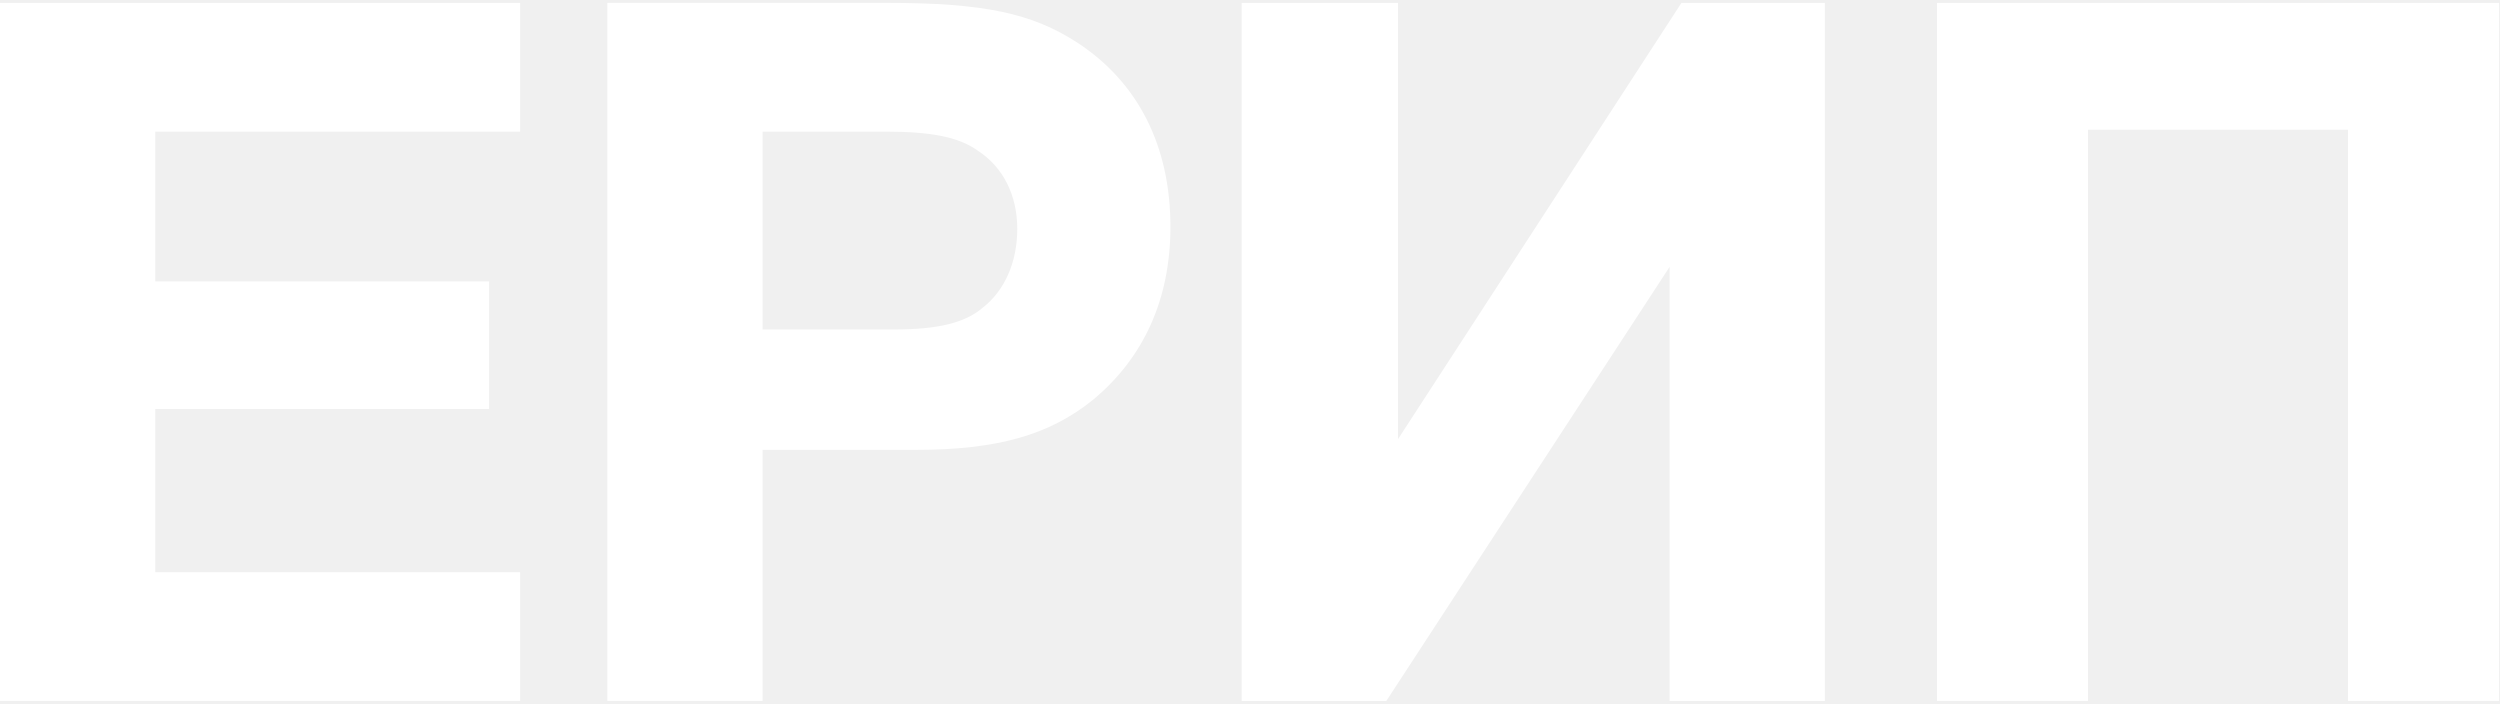
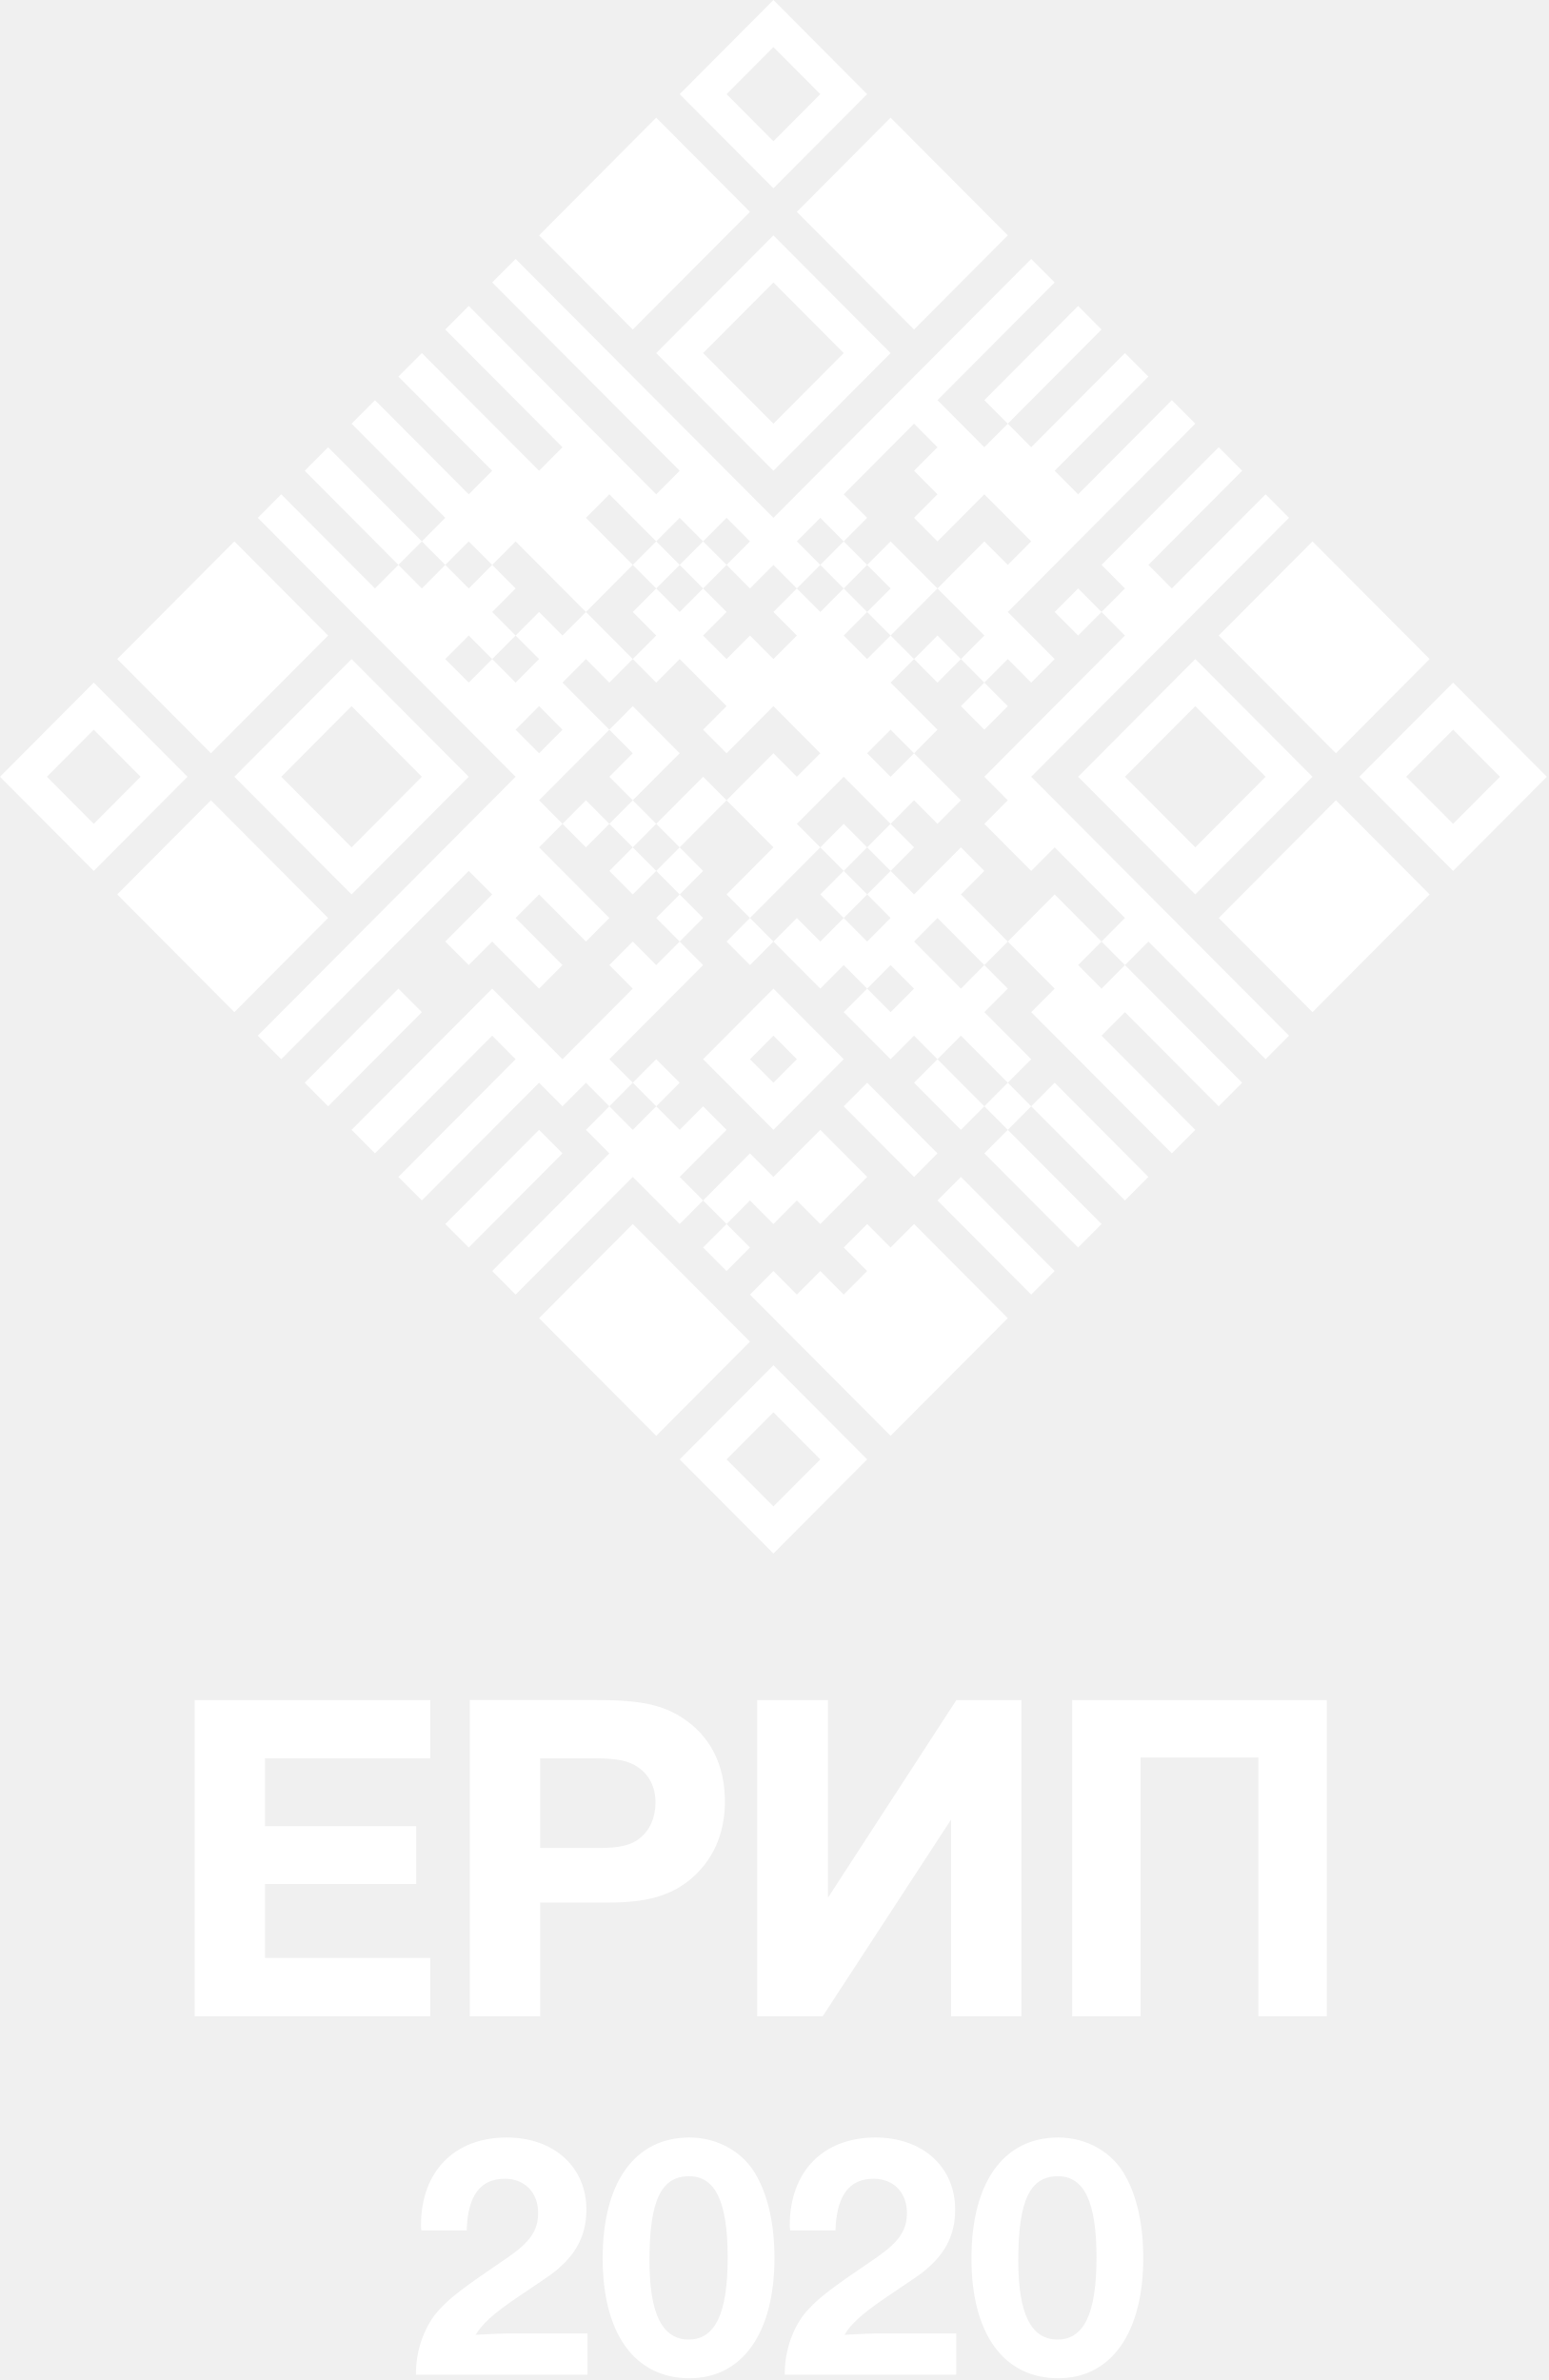
- <svg xmlns="http://www.w3.org/2000/svg" width="128" height="36" viewBox="0 0 128 36" fill="none">
-   <path fill-rule="evenodd" clip-rule="evenodd" d="M0 0.149V35.889H26.63V29.297H7.949V20.941H25.04V14.407H7.949V6.742H26.63V0.149H0Z" fill="white" />
-   <path fill-rule="evenodd" clip-rule="evenodd" d="M46.876 23.033H39.045V35.887H31.096V0.147H45.398C50.388 0.147 52.855 0.686 55.157 2.182C58.283 4.223 59.926 7.488 59.926 11.616C59.926 15.315 58.556 18.313 55.976 20.458C53.733 22.279 51.046 23.033 46.876 23.033ZM45.345 6.74H39.045V16.869H45.784C47.973 16.869 49.403 16.545 50.328 15.744C51.426 14.886 52.084 13.437 52.084 11.72C52.084 10.01 51.372 8.56 50.055 7.708C49.071 7.007 47.647 6.74 45.345 6.74Z" fill="white" />
-   <path fill-rule="evenodd" clip-rule="evenodd" d="M85.483 13.665V35.89H93.433V0.15H86.088L71.578 22.484V0.15H63.575V35.89H70.979L85.483 13.665Z" fill="white" />
-   <path fill-rule="evenodd" clip-rule="evenodd" d="M99.176 0.149V35.889H106.905V6.643H120.217V35.889H127.953V0.149H99.176Z" fill="white" />
+ <svg xmlns="http://www.w3.org/2000/svg" width="175" height="269" viewBox="0 0 175 269" fill="none">
+   <path fill-rule="evenodd" clip-rule="evenodd" d="M63.205 256.314C62.596 256.883 62.596 256.883 58.197 259.843C55.732 261.543 54.521 262.639 53.755 263.892C55.816 263.771 56.823 263.735 58.275 263.735H66.393V268.396H47.011C46.969 265.557 48.066 262.681 49.718 260.974C51.049 259.558 52.225 258.662 57.347 255.176C59.933 253.396 60.819 252.095 60.819 250.109C60.819 247.797 59.288 246.253 57.064 246.253C54.28 246.253 52.863 248.16 52.743 252.095H47.62C47.578 251.852 47.578 251.568 47.578 251.526C47.578 245.448 51.333 241.592 57.269 241.592C62.596 241.592 66.273 244.916 66.273 249.746C66.273 252.379 65.302 254.486 63.205 256.314ZM77.922 268.801C83.895 268.801 87.529 263.692 87.529 255.218C87.529 251.526 86.848 248.324 85.51 245.933C84.057 243.257 81.153 241.592 77.922 241.592C71.745 241.592 68.111 246.659 68.111 255.26C68.111 263.771 71.745 268.801 77.922 268.801ZM73.402 255.502C73.402 248.771 74.692 245.969 77.88 245.969C80.869 245.969 82.243 248.893 82.243 255.176C82.243 261.465 80.827 264.425 77.844 264.425C74.855 264.425 73.402 261.543 73.402 255.502ZM104.657 256.524C104.194 256.938 103.675 257.288 99.877 259.843C97.419 261.543 96.201 262.639 95.436 263.892C97.497 263.771 98.503 263.735 99.956 263.735H108.074V268.396H88.692C88.65 265.557 89.747 262.681 91.398 260.974C92.73 259.558 93.905 258.662 99.034 255.176C101.613 253.396 102.499 252.095 102.499 250.109C102.499 247.797 100.968 246.253 98.744 246.253C95.96 246.253 94.55 248.16 94.423 252.095H89.301C89.258 251.852 89.258 251.568 89.258 251.526C89.258 245.448 93.013 241.592 98.949 241.592C104.277 241.592 107.953 244.916 107.953 249.746C107.953 252.379 106.983 254.486 104.886 256.314C104.802 256.391 104.73 256.459 104.657 256.524ZM129.209 255.218C129.209 263.692 125.575 268.801 119.603 268.801C113.425 268.801 109.791 263.771 109.791 255.26C109.791 246.659 113.425 241.592 119.603 241.592C122.833 241.592 125.738 243.257 127.19 245.933C128.528 248.324 129.209 251.526 129.209 255.218ZM119.561 245.969C116.372 245.969 115.083 248.771 115.083 255.502C115.083 261.543 116.535 264.425 119.524 264.425C122.514 264.425 123.924 261.465 123.924 255.176C123.924 248.893 122.55 245.969 119.561 245.969Z" fill="white" />
+   <path fill-rule="evenodd" clip-rule="evenodd" d="M84.76 119.718L87.412 122.375L90.058 119.718L87.412 117.055L84.76 119.718ZM87.412 111.74L95.355 119.718L87.412 127.702L79.463 119.718L87.412 111.74ZM119.197 69.169L121.848 71.832L124.494 69.169L121.848 66.511L119.197 69.169ZM137.735 103.756L148.336 114.398L161.576 101.093L150.981 90.451L137.735 103.756ZM145.684 58.527L143.038 55.87L132.437 66.511L129.791 63.848L140.386 53.207L137.735 50.549L124.494 63.848L127.14 66.511L124.494 69.169L127.14 71.832L111.247 87.794L113.899 90.451L111.247 93.115L116.545 98.436L119.197 95.772L127.14 103.756L124.494 106.42L127.14 109.077L129.791 106.42L143.038 119.718L145.684 117.055L116.545 87.794L145.684 58.527ZM74.165 61.191L71.514 63.848L74.165 66.511L76.817 63.848L74.165 61.191ZM169.525 87.794L164.228 82.474L158.924 87.794L164.228 93.115L169.525 87.794ZM174.823 87.794L164.228 98.436L153.627 87.794L164.228 77.153L174.823 87.794ZM63.571 93.115L66.222 95.772L68.868 93.115L66.222 90.451L63.571 93.115ZM63.571 82.474L60.925 79.81L58.273 82.474L60.925 85.137L63.571 82.474ZM60.925 90.451L63.571 93.115L60.925 95.772L68.868 103.756L66.222 106.42L60.925 101.093L58.273 103.756L63.571 109.077L60.925 111.74L55.627 106.42L52.976 109.077L50.324 106.42L55.627 101.093L52.976 98.436L31.786 119.718L29.134 117.055L58.273 87.794L29.134 58.527L31.786 55.87L42.381 66.511L45.026 63.848L47.678 66.511L50.324 63.848L52.976 66.511L55.627 63.848L58.273 66.511L55.627 69.169L58.273 71.832L55.627 74.489L52.976 71.832L50.324 74.489L52.976 77.153L55.627 74.489L58.273 77.153L60.925 74.489L58.273 71.832L60.925 69.169L63.571 71.832L66.222 69.169L71.514 74.489L68.868 77.153L66.222 74.489L63.571 77.153L68.868 82.474L60.925 90.451ZM90.058 93.115L95.355 87.794L100.653 93.115L103.304 90.451L105.95 93.115L108.602 90.451L103.304 85.137L100.653 87.794L98.001 85.137L100.653 82.474L103.304 85.137L105.95 82.474L100.653 77.153L103.304 74.489L100.653 71.832L98.001 74.489L95.355 71.832L98.001 69.169L95.355 66.511L92.709 69.169L90.058 66.511L87.412 69.169L90.058 71.832L87.412 74.489L84.76 71.832L82.115 74.489L79.463 71.832L82.115 69.169L79.463 66.511L76.817 69.169L74.165 66.511L71.514 69.169L74.165 71.832L71.514 74.489L74.165 77.153L76.817 74.489L82.115 79.81L79.463 82.474L82.115 85.137L87.412 79.81L92.709 85.137L90.058 87.794L87.412 85.137L82.115 90.451L87.412 95.772L82.115 101.093L84.76 103.756L92.709 95.772L90.058 93.115ZM74.165 93.115L76.817 95.772L82.115 90.451L79.463 87.794L74.165 93.115ZM71.514 90.451L68.868 93.115L71.514 95.772L74.165 93.115L71.514 90.451ZM121.848 109.077L124.494 106.42L119.197 101.093L113.899 106.42L119.197 111.74L116.545 114.398L121.848 119.718L132.437 130.36L135.089 127.702L124.494 117.055L127.14 114.398L137.735 125.039L140.386 122.375L127.14 109.077L124.494 111.74L121.848 109.077ZM111.247 98.436L108.602 95.772L103.304 101.093L100.653 98.436L98.007 101.093L100.653 103.756L98.001 106.42L95.355 103.756L92.709 106.42L90.058 103.756L87.412 106.42L92.709 111.74L95.355 109.077L98.001 111.74L100.653 109.077L103.304 111.74L100.653 114.398L98.001 111.74L95.355 114.398L100.653 119.718L103.304 117.055L105.95 119.718L108.602 117.055L113.899 122.375L116.545 119.718L111.247 114.398L113.899 111.74L111.247 109.077L108.602 111.74L103.304 106.42L105.95 103.756L111.247 109.077L113.899 106.42L108.602 101.093L111.247 98.436ZM79.463 61.191L76.817 63.848L79.463 66.511L82.115 63.848L79.463 61.191ZM95.355 61.191L92.709 63.848L95.355 66.511L98.001 63.848L95.355 61.191ZM103.304 74.489L105.95 77.153L108.602 74.489L105.95 71.832L103.304 74.489ZM52.976 61.191L55.627 63.848L58.273 61.191L66.222 69.169L71.514 63.848L66.222 58.527L68.868 55.87L74.165 61.191L76.817 58.527L79.463 61.191L82.115 58.527L84.76 61.191L82.115 63.848L84.76 66.511L87.412 63.848L90.058 66.511L92.709 63.848L90.058 61.191L92.709 58.527L95.355 61.191L98.001 58.527L95.355 55.87L103.304 47.886L105.95 50.549L103.304 53.207L105.95 55.87L103.304 58.527L105.95 61.191L111.247 55.87L116.545 61.191L113.899 63.848L111.247 61.191L105.95 66.511L111.247 71.832L108.602 74.489L111.247 77.153L113.899 74.489L116.545 77.153L119.197 74.489L113.899 69.169L135.089 47.886L132.437 45.229L121.848 55.87L119.197 53.207L129.791 42.565L127.14 39.908L116.545 50.549L113.899 47.886L111.247 50.549L105.95 45.229L119.197 31.924L116.545 29.267L105.95 39.908L87.412 58.527L58.273 29.267L55.627 31.924L76.817 53.207L74.165 55.87L52.976 34.581L50.324 37.245L63.571 50.549L60.925 53.207L47.678 39.908L45.026 42.565L55.627 53.207L52.976 55.87L42.381 45.229L39.735 47.886L50.324 58.527L47.678 61.191L50.324 63.848L52.976 61.191ZM100.653 61.191L98.001 63.848L100.653 66.511L98.001 69.169L100.653 71.832L105.95 66.511L100.653 61.191ZM95.355 93.115L92.709 95.772L95.355 98.436L98.001 95.772L95.355 93.115ZM60.925 127.702L50.324 138.344L52.976 141.001L63.571 130.36L60.925 127.702ZM31.786 87.794L39.735 95.772L47.678 87.794L39.735 79.81L31.786 87.794ZM39.735 74.489L52.976 87.794L39.735 101.093L26.488 87.794L39.735 74.489ZM45.026 111.74L34.438 122.375L37.083 125.039L47.678 114.398L45.026 111.74ZM71.514 138.344L60.925 148.985L74.165 162.284L84.76 151.642L71.514 138.344ZM129.791 133.023L119.197 122.375L116.545 125.039L127.14 135.68L129.791 133.023ZM105.95 135.68L116.545 146.322L119.197 143.658L108.602 133.023L105.95 135.68ZM105.95 130.36L98.007 122.375L95.355 125.039L103.304 133.023L105.95 130.36ZM100.653 141.001L98.007 138.344L95.355 141.001L98.007 143.658L95.355 146.322L92.709 143.658L90.058 146.322L87.412 143.658L84.76 146.322L100.653 162.284L113.899 148.985L103.304 138.344L100.653 141.001ZM82.115 164.947L87.412 170.262L92.709 164.947L87.412 159.626L82.115 164.947ZM87.412 154.306L98.007 164.947L87.412 175.588L76.817 164.947L87.412 154.306ZM103.304 37.245L113.899 26.603L100.653 13.299L90.058 23.946L103.304 37.245ZM95.355 39.908L87.412 31.924L79.463 39.908L87.412 47.886L95.355 39.908ZM87.412 53.207L74.165 39.908L87.412 26.603L100.653 39.908L87.412 53.207ZM23.837 90.451L13.248 101.093L26.488 114.398L37.083 103.756L23.837 90.451ZM143.038 87.794L135.089 79.81L127.14 87.794L135.089 95.772L143.038 87.794ZM135.089 101.093L121.848 87.794L135.089 74.489L148.336 87.794L135.089 101.093ZM15.893 87.794L10.596 82.474L5.299 87.794L10.596 93.115L15.893 87.794ZM21.191 87.794L10.596 98.436L0.001 87.794L10.596 77.153L21.191 87.794ZM92.709 10.641L87.412 5.321L82.115 10.641L87.412 15.962L92.709 10.641ZM87.412 21.283L76.817 10.641L87.412 0L98.001 10.641L87.412 21.283ZM84.76 23.946L74.165 13.299L60.925 26.603L71.514 37.245L84.76 23.946ZM37.083 71.832L26.488 61.191L13.248 74.489L23.837 85.137L37.083 71.832ZM121.848 34.581L111.247 45.229L113.899 47.886L124.494 37.245L121.848 34.581ZM37.083 50.549L34.438 53.207L45.026 63.848L47.678 61.191L37.083 50.549ZM68.868 98.436L71.514 101.093L74.165 98.436L71.514 95.772L68.868 98.436ZM121.848 141.001L124.494 138.344L113.899 127.702L111.247 130.36L121.848 141.001ZM150.981 85.137L161.576 74.489L148.336 61.191L137.735 71.832L150.981 85.137ZM100.653 98.436L103.304 95.772L100.653 93.115L98.001 95.772L100.653 98.436ZM92.709 101.093L95.355 103.756L98.007 101.093L95.355 98.436L92.709 101.093ZM68.868 87.794L71.514 90.451L76.817 85.137L71.514 79.81L68.868 82.474L71.514 85.137L68.868 87.794ZM111.247 82.474L113.899 79.81L111.247 77.153L108.602 79.81L111.247 82.474ZM76.817 101.093L79.463 98.436L76.817 95.772L74.165 98.436L76.817 101.093ZM82.115 106.42L84.76 109.077L87.412 106.42L84.76 103.756L82.115 106.42ZM113.899 127.702L116.545 125.039L113.899 122.375L111.247 125.039L113.899 127.702ZM76.817 122.375L74.165 119.718L71.514 122.375L74.165 125.039L76.817 122.375ZM103.304 122.375L108.602 127.702L111.247 125.039L105.95 119.718L103.304 122.375ZM82.115 143.658L84.76 141.001L82.115 138.344L79.463 141.001L82.115 143.658ZM71.514 106.42L68.868 109.077L71.514 111.74L63.571 119.718L55.627 111.74L39.735 127.702L42.381 130.36L55.627 117.055L58.273 119.718L45.026 133.023L47.678 135.68L60.925 122.375L63.571 125.039L66.222 122.375L68.868 125.039L71.514 122.375L68.868 119.718L79.463 109.077L76.817 106.42L74.165 109.077L71.514 106.42ZM68.868 125.039L66.222 127.702L68.868 130.36L55.627 143.658L58.273 146.322L71.514 133.023L76.817 138.344L79.463 135.68L76.817 133.023L82.115 127.702L79.463 125.039L76.817 127.702L74.165 125.039L71.514 127.702L68.868 125.039ZM76.817 106.42L79.463 103.756L76.817 101.093L74.165 103.756L76.817 106.42ZM82.115 138.344L79.463 135.68L84.76 130.36L87.412 133.023L92.709 127.702L98.007 133.023L92.709 138.344L90.058 135.68L87.412 138.344L84.76 135.68L82.115 138.344Z" fill="white" />
+   <path fill-rule="evenodd" clip-rule="evenodd" d="M22 192.149V227.889H48.63V221.297H29.949V212.941H47.04V206.407H29.949V198.742H48.63V192.149H22Z" fill="white" />
+   <path fill-rule="evenodd" clip-rule="evenodd" d="M68.876 215.033H61.045V227.887H53.096V192.147H67.398C72.388 192.147 74.855 192.686 77.157 194.182C80.283 196.223 81.927 199.488 81.927 203.616C81.927 207.315 80.556 210.313 77.976 212.458C75.733 214.279 73.046 215.033 68.876 215.033ZM67.345 198.74H61.045V208.869H67.784C69.973 208.869 71.403 208.545 72.328 207.744C73.426 206.886 74.084 205.437 74.084 203.72C74.084 202.01 73.372 200.56 72.055 199.708C71.07 199.007 69.647 198.74 67.345 198.74Z" fill="white" />
+   <path fill-rule="evenodd" clip-rule="evenodd" d="M107.483 205.665V227.89H115.433V192.15H108.088L93.578 214.484V192.15H85.576V227.89H92.979L107.483 205.665Z" fill="white" />
+   <path fill-rule="evenodd" clip-rule="evenodd" d="M121.176 192.149V227.889H128.905V198.643H142.217V227.889H149.953V192.149H121.176Z" fill="white" />
</svg>
